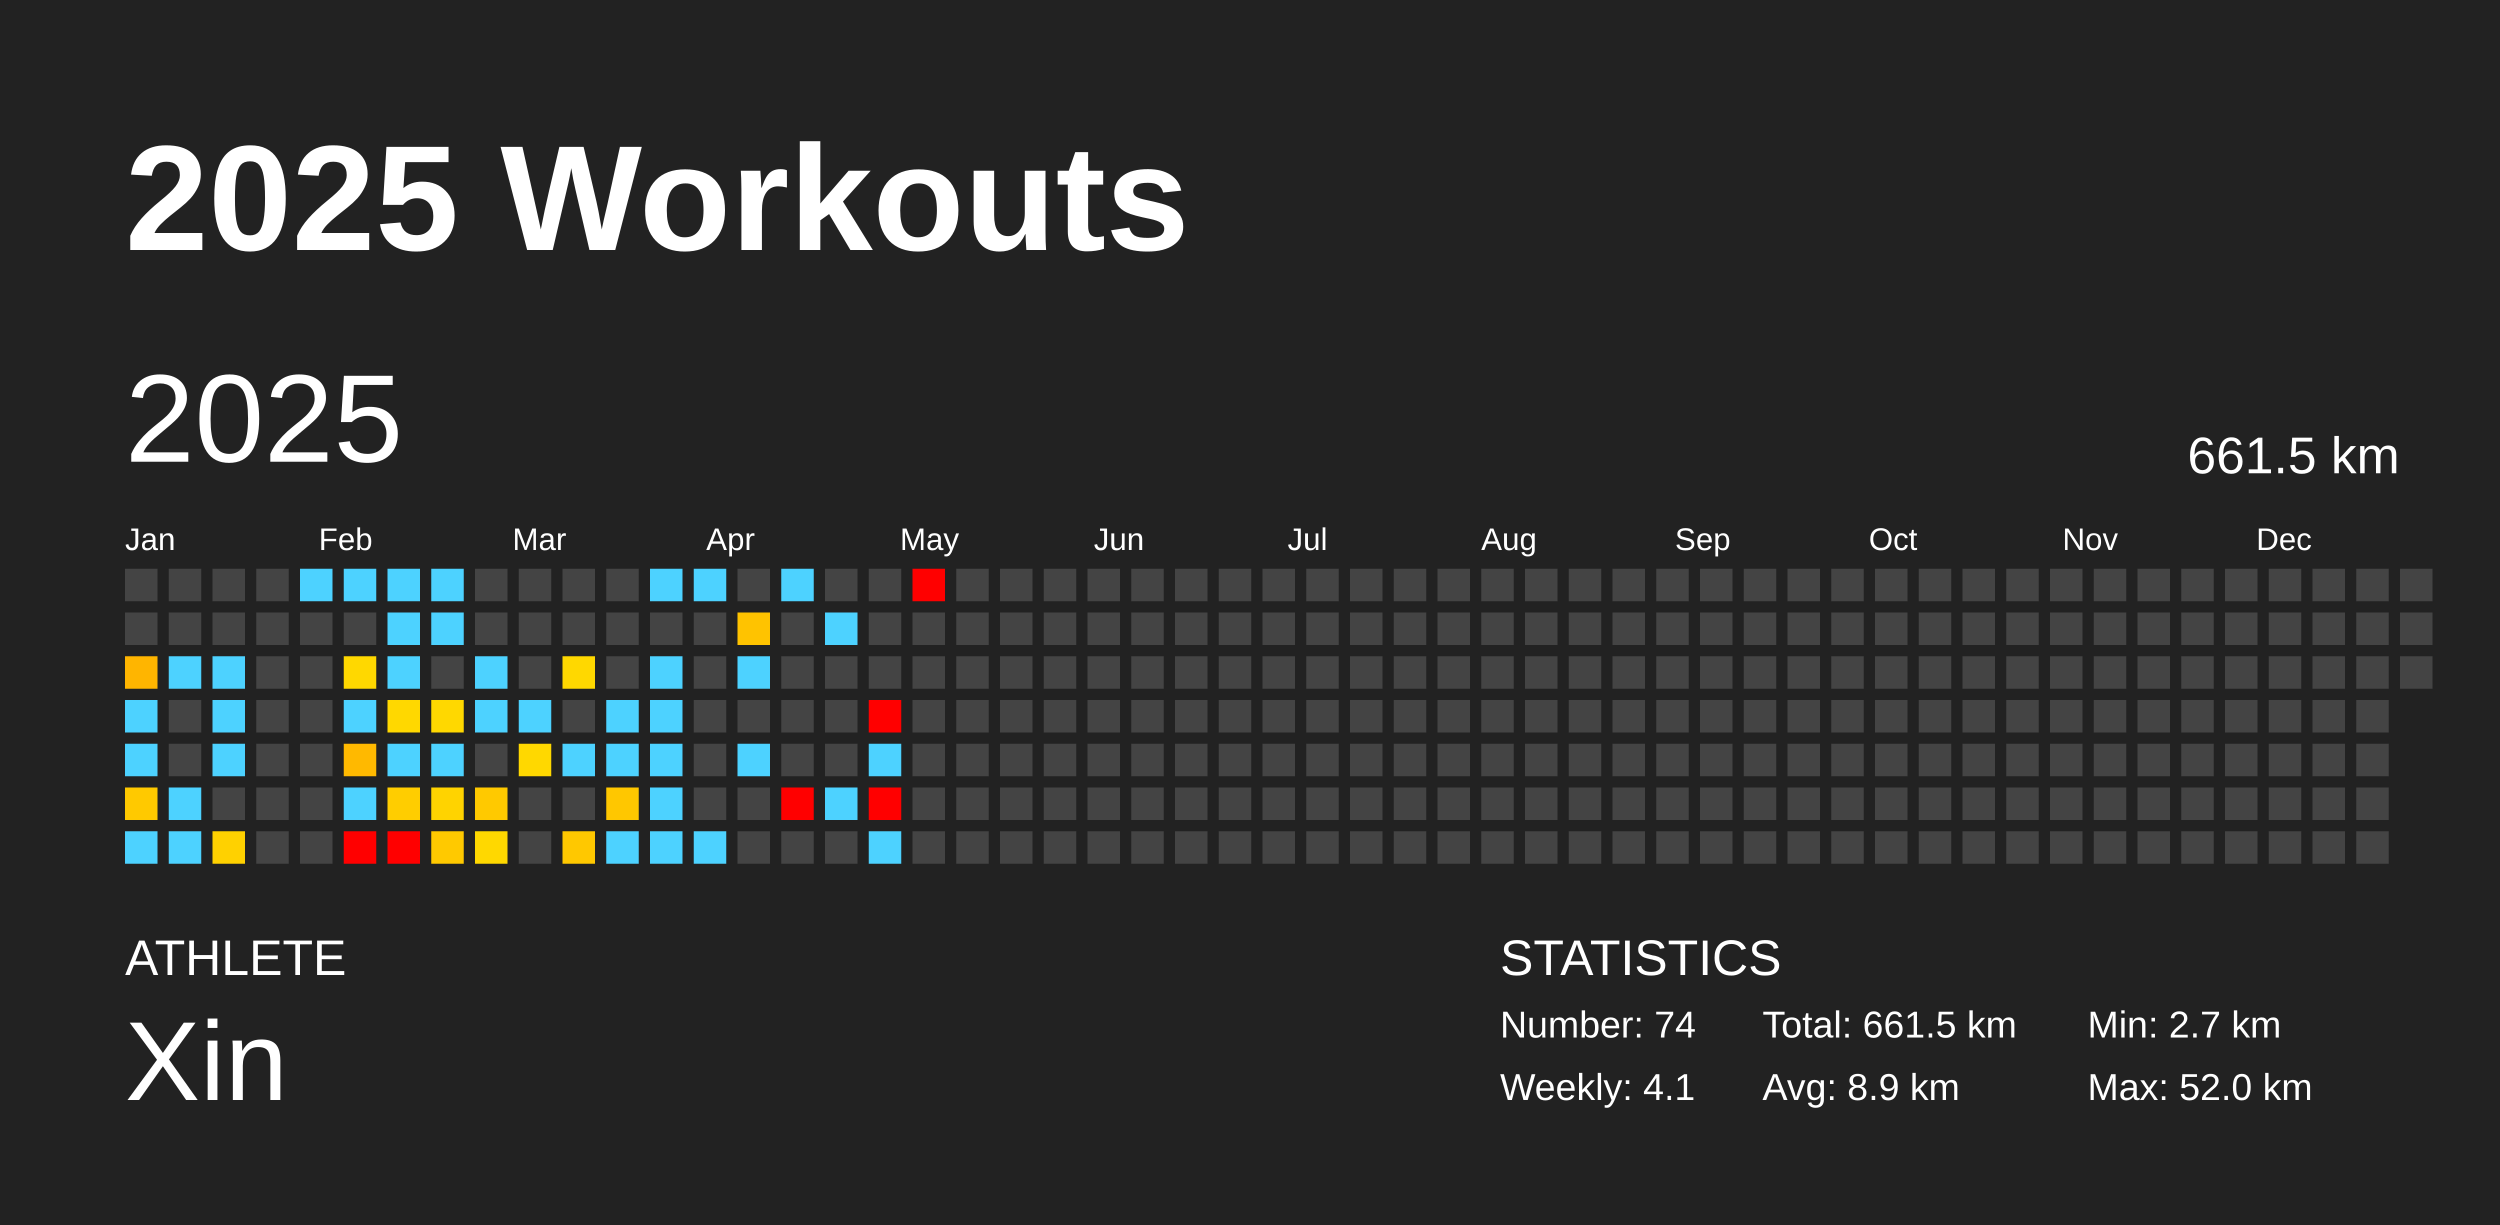
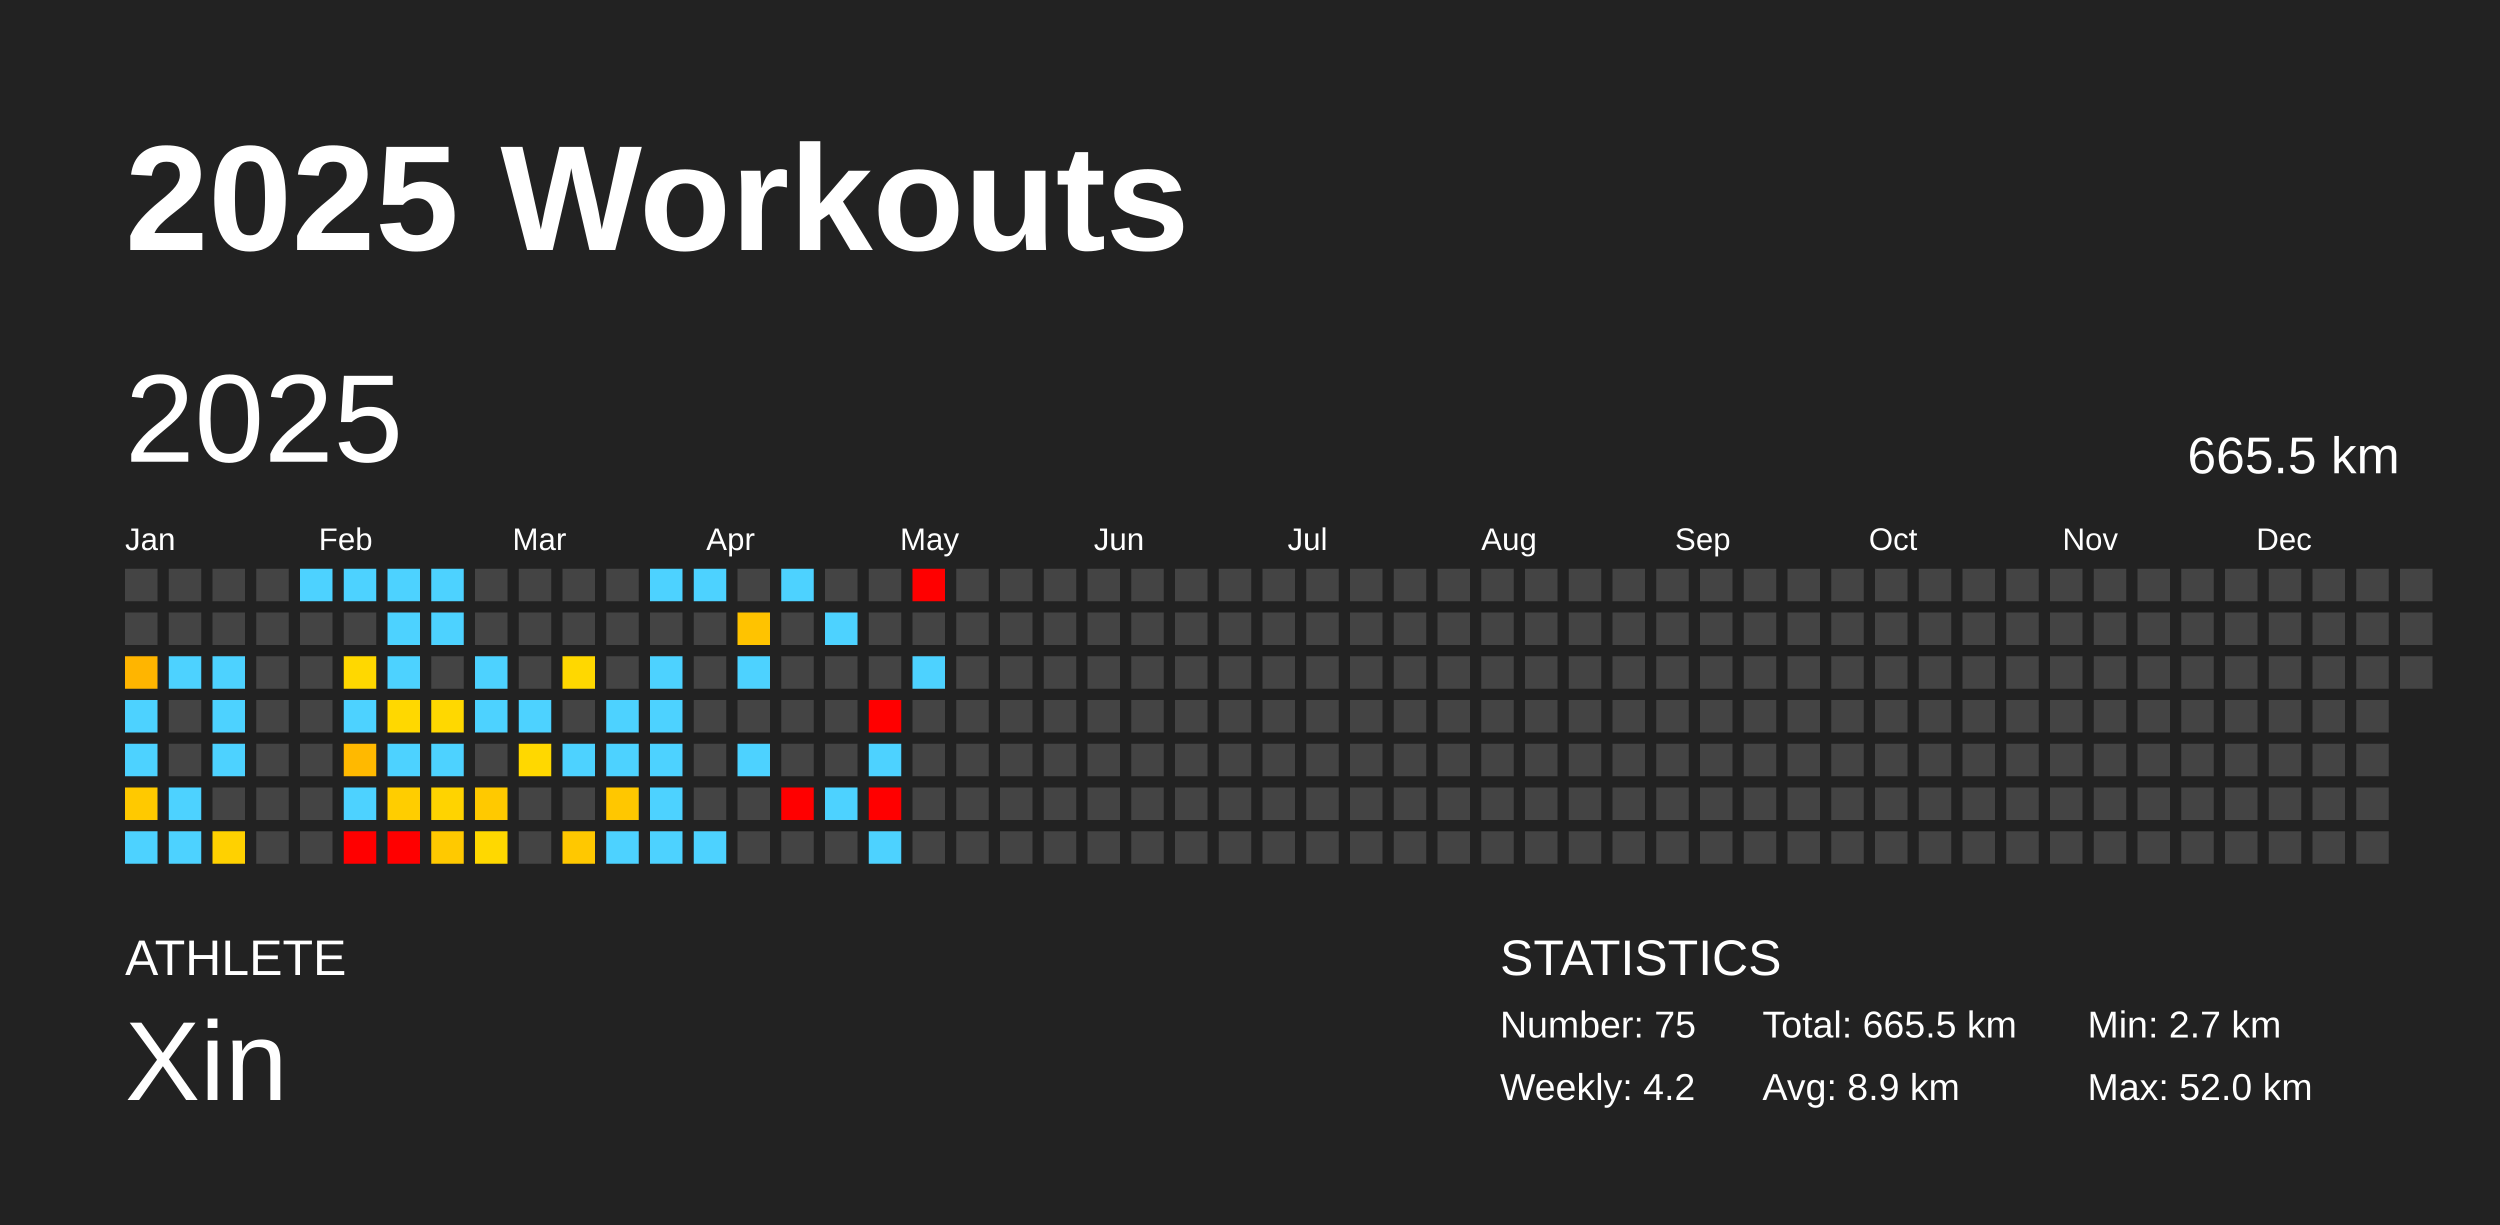
<svg xmlns="http://www.w3.org/2000/svg" baseProfile="full" height="98mm" version="1.1" viewBox="0,0,200,98" width="200mm">
  <defs />
  <rect fill="#222222" height="98" width="200" x="0" y="0" />
  <text fill="#FFFFFF" style="font-size:12px; font-family:Arial; font-weight:bold;" x="10" y="20">2025 Workouts</text>
  <text fill="#FFFFFF" style="font-size:4px; font-family:Arial" x="10" y="78">ATHLETE</text>
  <text fill="#FFFFFF" style="font-size:9px; font-family:Arial" x="10" y="88">Xin</text>
  <text fill="#FFFFFF" style="font-size:4px; font-family:Arial" x="120" y="78">STATISTICS</text>
-   <text fill="#FFFFFF" style="font-size:3px; font-family:Arial" x="120" y="83">Number: 74</text>
-   <text fill="#FFFFFF" style="font-size:3px; font-family:Arial" x="120" y="88">Weekly: 4.1</text>
-   <text fill="#FFFFFF" style="font-size:3px; font-family:Arial" x="141" y="83">Total: 661.5 km</text>
+   <text fill="#FFFFFF" style="font-size:3px; font-family:Arial" x="120" y="83">Number: 75</text>
+   <text fill="#FFFFFF" style="font-size:3px; font-family:Arial" x="120" y="88">Weekly: 4.2</text>
+   <text fill="#FFFFFF" style="font-size:3px; font-family:Arial" x="141" y="83">Total: 665.5 km</text>
  <text fill="#FFFFFF" style="font-size:3px; font-family:Arial" x="141" y="88">Avg: 8.9 km</text>
  <text fill="#FFFFFF" style="font-size:3px; font-family:Arial" x="167" y="83">Min: 2.7 km</text>
  <text fill="#FFFFFF" style="font-size:3px; font-family:Arial" x="167" y="88">Max: 52.0 km</text>
  <text dominant-baseline="hanging" fill="#FFFFFF" style="font-size:10.0px; font-family:Arial;" x="10" y="30">2025</text>
-   <text dominant-baseline="hanging" fill="#FFFFFF" style="font-size:4.125px; font-family:Arial;" x="175" y="35">661.5 km</text>
+   <text dominant-baseline="hanging" fill="#FFFFFF" style="font-size:4.125px; font-family:Arial;" x="175" y="35">665.5 km</text>
  <text fill="#FFFFFF" style="font-size:2.5px; font-family:Arial" x="10.0" y="44">Jan</text>
  <text fill="#FFFFFF" style="font-size:2.5px; font-family:Arial" x="25.5" y="44">Feb</text>
  <text fill="#FFFFFF" style="font-size:2.5px; font-family:Arial" x="41.0" y="44">Mar</text>
  <text fill="#FFFFFF" style="font-size:2.5px; font-family:Arial" x="56.5" y="44">Apr</text>
  <text fill="#FFFFFF" style="font-size:2.5px; font-family:Arial" x="72.0" y="44">May</text>
  <text fill="#FFFFFF" style="font-size:2.5px; font-family:Arial" x="87.5" y="44">Jun</text>
  <text fill="#FFFFFF" style="font-size:2.5px; font-family:Arial" x="103.0" y="44">Jul</text>
  <text fill="#FFFFFF" style="font-size:2.5px; font-family:Arial" x="118.5" y="44">Aug</text>
  <text fill="#FFFFFF" style="font-size:2.5px; font-family:Arial" x="134.0" y="44">Sep</text>
  <text fill="#FFFFFF" style="font-size:2.5px; font-family:Arial" x="149.5" y="44">Oct</text>
  <text fill="#FFFFFF" style="font-size:2.5px; font-family:Arial" x="165.0" y="44">Nov</text>
  <text fill="#FFFFFF" style="font-size:2.5px; font-family:Arial" x="180.5" y="44">Dec</text>
  <rect fill="#444444" height="2.6" width="2.6" x="10.0" y="45.5" />
  <rect fill="#444444" height="2.6" width="2.6" x="10.0" y="49.0" />
  <rect fill="#ffb500" height="2.6" width="2.6" x="10.0" y="52.5" />
  <rect fill="#4dd2ff" height="2.6" width="2.6" x="10.0" y="56.0" />
  <rect fill="#4dd2ff" height="2.6" width="2.6" x="10.0" y="59.5" />
  <rect fill="#ffc900" height="2.6" width="2.6" x="10.0" y="63.0" />
  <rect fill="#4dd2ff" height="2.6" width="2.6" x="10.0" y="66.5" />
  <rect fill="#444444" height="2.6" width="2.6" x="13.5" y="45.5" />
  <rect fill="#444444" height="2.6" width="2.6" x="13.5" y="49.0" />
  <rect fill="#4dd2ff" height="2.6" width="2.6" x="13.5" y="52.5" />
  <rect fill="#444444" height="2.6" width="2.6" x="13.5" y="56.0" />
  <rect fill="#444444" height="2.6" width="2.6" x="13.5" y="59.5" />
  <rect fill="#4dd2ff" height="2.6" width="2.6" x="13.5" y="63.0" />
  <rect fill="#4dd2ff" height="2.6" width="2.6" x="13.5" y="66.5" />
  <rect fill="#444444" height="2.6" width="2.6" x="17.0" y="45.5" />
  <rect fill="#444444" height="2.6" width="2.6" x="17.0" y="49.0" />
  <rect fill="#4dd2ff" height="2.6" width="2.6" x="17.0" y="52.5" />
  <rect fill="#4dd2ff" height="2.6" width="2.6" x="17.0" y="56.0" />
  <rect fill="#4dd2ff" height="2.6" width="2.6" x="17.0" y="59.5" />
  <rect fill="#444444" height="2.6" width="2.6" x="17.0" y="63.0" />
  <rect fill="#ffd100" height="2.6" width="2.6" x="17.0" y="66.5" />
  <rect fill="#444444" height="2.6" width="2.6" x="20.5" y="45.5" />
  <rect fill="#444444" height="2.6" width="2.6" x="20.5" y="49.0" />
  <rect fill="#444444" height="2.6" width="2.6" x="20.5" y="52.5" />
  <rect fill="#444444" height="2.6" width="2.6" x="20.5" y="56.0" />
  <rect fill="#444444" height="2.6" width="2.6" x="20.5" y="59.5" />
  <rect fill="#444444" height="2.6" width="2.6" x="20.5" y="63.0" />
  <rect fill="#444444" height="2.6" width="2.6" x="20.5" y="66.5" />
  <rect fill="#4dd2ff" height="2.6" width="2.6" x="24.0" y="45.5" />
  <rect fill="#444444" height="2.6" width="2.6" x="24.0" y="49.0" />
  <rect fill="#444444" height="2.6" width="2.6" x="24.0" y="52.5" />
  <rect fill="#444444" height="2.6" width="2.6" x="24.0" y="56.0" />
  <rect fill="#444444" height="2.6" width="2.6" x="24.0" y="59.5" />
  <rect fill="#444444" height="2.6" width="2.6" x="24.0" y="63.0" />
  <rect fill="#444444" height="2.6" width="2.6" x="24.0" y="66.5" />
  <rect fill="#4dd2ff" height="2.6" width="2.6" x="27.5" y="45.5" />
  <rect fill="#444444" height="2.6" width="2.6" x="27.5" y="49.0" />
  <rect fill="#ffd800" height="2.6" width="2.6" x="27.5" y="52.5" />
  <rect fill="#4dd2ff" height="2.6" width="2.6" x="27.5" y="56.0" />
  <rect fill="#ffb900" height="2.6" width="2.6" x="27.5" y="59.5" />
  <rect fill="#4dd2ff" height="2.6" width="2.6" x="27.5" y="63.0" />
  <rect fill="red" height="2.6" width="2.6" x="27.5" y="66.5" />
  <rect fill="#4dd2ff" height="2.6" width="2.6" x="31.0" y="45.5" />
  <rect fill="#4dd2ff" height="2.6" width="2.6" x="31.0" y="49.0" />
  <rect fill="#4dd2ff" height="2.6" width="2.6" x="31.0" y="52.5" />
  <rect fill="#ffd800" height="2.6" width="2.6" x="31.0" y="56.0" />
  <rect fill="#4dd2ff" height="2.6" width="2.6" x="31.0" y="59.5" />
  <rect fill="#ffcd00" height="2.6" width="2.6" x="31.0" y="63.0" />
  <rect fill="red" height="2.6" width="2.6" x="31.0" y="66.5" />
  <rect fill="#4dd2ff" height="2.6" width="2.6" x="34.5" y="45.5" />
  <rect fill="#4dd2ff" height="2.6" width="2.6" x="34.5" y="49.0" />
  <rect fill="#444444" height="2.6" width="2.6" x="34.5" y="52.5" />
  <rect fill="#ffd800" height="2.6" width="2.6" x="34.5" y="56.0" />
  <rect fill="#4dd2ff" height="2.6" width="2.6" x="34.5" y="59.5" />
  <rect fill="#ffd300" height="2.6" width="2.6" x="34.5" y="63.0" />
  <rect fill="#ffc900" height="2.6" width="2.6" x="34.5" y="66.5" />
  <rect fill="#444444" height="2.6" width="2.6" x="38.0" y="45.5" />
  <rect fill="#444444" height="2.6" width="2.6" x="38.0" y="49.0" />
  <rect fill="#4dd2ff" height="2.6" width="2.6" x="38.0" y="52.5" />
  <rect fill="#4dd2ff" height="2.6" width="2.6" x="38.0" y="56.0" />
  <rect fill="#444444" height="2.6" width="2.6" x="38.0" y="59.5" />
  <rect fill="#ffc900" height="2.6" width="2.6" x="38.0" y="63.0" />
  <rect fill="#ffd800" height="2.6" width="2.6" x="38.0" y="66.5" />
  <rect fill="#444444" height="2.6" width="2.6" x="41.5" y="45.5" />
  <rect fill="#444444" height="2.6" width="2.6" x="41.5" y="49.0" />
  <rect fill="#444444" height="2.6" width="2.6" x="41.5" y="52.5" />
  <rect fill="#4dd2ff" height="2.6" width="2.6" x="41.5" y="56.0" />
  <rect fill="#ffd800" height="2.6" width="2.6" x="41.5" y="59.5" />
  <rect fill="#444444" height="2.6" width="2.6" x="41.5" y="63.0" />
  <rect fill="#444444" height="2.6" width="2.6" x="41.5" y="66.5" />
  <rect fill="#444444" height="2.6" width="2.6" x="45.0" y="45.5" />
  <rect fill="#444444" height="2.6" width="2.6" x="45.0" y="49.0" />
  <rect fill="#ffd800" height="2.6" width="2.6" x="45.0" y="52.5" />
  <rect fill="#444444" height="2.6" width="2.6" x="45.0" y="56.0" />
  <rect fill="#4dd2ff" height="2.6" width="2.6" x="45.0" y="59.5" />
  <rect fill="#444444" height="2.6" width="2.6" x="45.0" y="63.0" />
  <rect fill="#ffc800" height="2.6" width="2.6" x="45.0" y="66.5" />
  <rect fill="#444444" height="2.6" width="2.6" x="48.5" y="45.5" />
  <rect fill="#444444" height="2.6" width="2.6" x="48.5" y="49.0" />
  <rect fill="#444444" height="2.6" width="2.6" x="48.5" y="52.5" />
  <rect fill="#4dd2ff" height="2.6" width="2.6" x="48.5" y="56.0" />
  <rect fill="#4dd2ff" height="2.6" width="2.6" x="48.5" y="59.5" />
  <rect fill="#ffc700" height="2.6" width="2.6" x="48.5" y="63.0" />
  <rect fill="#4dd2ff" height="2.6" width="2.6" x="48.5" y="66.5" />
  <rect fill="#4dd2ff" height="2.6" width="2.6" x="52.0" y="45.5" />
  <rect fill="#444444" height="2.6" width="2.6" x="52.0" y="49.0" />
  <rect fill="#4dd2ff" height="2.6" width="2.6" x="52.0" y="52.5" />
  <rect fill="#4dd2ff" height="2.6" width="2.6" x="52.0" y="56.0" />
  <rect fill="#4dd2ff" height="2.6" width="2.6" x="52.0" y="59.5" />
  <rect fill="#4dd2ff" height="2.6" width="2.6" x="52.0" y="63.0" />
  <rect fill="#4dd2ff" height="2.6" width="2.6" x="52.0" y="66.5" />
  <rect fill="#4dd2ff" height="2.6" width="2.6" x="55.5" y="45.5" />
  <rect fill="#444444" height="2.6" width="2.6" x="55.5" y="49.0" />
  <rect fill="#444444" height="2.6" width="2.6" x="55.5" y="52.5" />
  <rect fill="#444444" height="2.6" width="2.6" x="55.5" y="56.0" />
  <rect fill="#444444" height="2.6" width="2.6" x="55.5" y="59.5" />
  <rect fill="#444444" height="2.6" width="2.6" x="55.5" y="63.0" />
  <rect fill="#4dd2ff" height="2.6" width="2.6" x="55.5" y="66.5" />
  <rect fill="#444444" height="2.6" width="2.6" x="59.0" y="45.5" />
  <rect fill="#ffc300" height="2.6" width="2.6" x="59.0" y="49.0" />
  <rect fill="#4dd2ff" height="2.6" width="2.6" x="59.0" y="52.5" />
  <rect fill="#444444" height="2.6" width="2.6" x="59.0" y="56.0" />
  <rect fill="#4dd2ff" height="2.6" width="2.6" x="59.0" y="59.5" />
  <rect fill="#444444" height="2.6" width="2.6" x="59.0" y="63.0" />
  <rect fill="#444444" height="2.6" width="2.6" x="59.0" y="66.5" />
  <rect fill="#4dd2ff" height="2.6" width="2.6" x="62.5" y="45.5" />
  <rect fill="#444444" height="2.6" width="2.6" x="62.5" y="49.0" />
  <rect fill="#444444" height="2.6" width="2.6" x="62.5" y="52.5" />
  <rect fill="#444444" height="2.6" width="2.6" x="62.5" y="56.0" />
  <rect fill="#444444" height="2.6" width="2.6" x="62.5" y="59.5" />
  <rect fill="red" height="2.6" width="2.6" x="62.5" y="63.0" />
  <rect fill="#444444" height="2.6" width="2.6" x="62.5" y="66.5" />
  <rect fill="#444444" height="2.6" width="2.6" x="66.0" y="45.5" />
  <rect fill="#4dd2ff" height="2.6" width="2.6" x="66.0" y="49.0" />
  <rect fill="#444444" height="2.6" width="2.6" x="66.0" y="52.5" />
  <rect fill="#444444" height="2.6" width="2.6" x="66.0" y="56.0" />
  <rect fill="#444444" height="2.6" width="2.6" x="66.0" y="59.5" />
  <rect fill="#4dd2ff" height="2.6" width="2.6" x="66.0" y="63.0" />
  <rect fill="#444444" height="2.6" width="2.6" x="66.0" y="66.5" />
  <rect fill="#444444" height="2.6" width="2.6" x="69.5" y="45.5" />
  <rect fill="#444444" height="2.6" width="2.6" x="69.5" y="49.0" />
  <rect fill="#444444" height="2.6" width="2.6" x="69.5" y="52.5" />
  <rect fill="red" height="2.6" width="2.6" x="69.5" y="56.0" />
  <rect fill="#4dd2ff" height="2.6" width="2.6" x="69.5" y="59.5" />
  <rect fill="red" height="2.6" width="2.6" x="69.5" y="63.0" />
  <rect fill="#4dd2ff" height="2.6" width="2.6" x="69.5" y="66.5" />
  <rect fill="red" height="2.6" width="2.6" x="73.0" y="45.5" />
  <rect fill="#444444" height="2.6" width="2.6" x="73.0" y="49.0" />
-   <rect fill="#444444" height="2.6" width="2.6" x="73.0" y="52.5" />
+   <rect fill="#4dd2ff" height="2.6" width="2.6" x="73.0" y="52.5" />
  <rect fill="#444444" height="2.6" width="2.6" x="73.0" y="56.0" />
  <rect fill="#444444" height="2.6" width="2.6" x="73.0" y="59.5" />
  <rect fill="#444444" height="2.6" width="2.6" x="73.0" y="63.0" />
  <rect fill="#444444" height="2.6" width="2.6" x="73.0" y="66.5" />
  <rect fill="#444444" height="2.6" width="2.6" x="76.5" y="45.5" />
  <rect fill="#444444" height="2.6" width="2.6" x="76.5" y="49.0" />
  <rect fill="#444444" height="2.6" width="2.6" x="76.5" y="52.5" />
  <rect fill="#444444" height="2.6" width="2.6" x="76.5" y="56.0" />
  <rect fill="#444444" height="2.6" width="2.6" x="76.5" y="59.5" />
  <rect fill="#444444" height="2.6" width="2.6" x="76.5" y="63.0" />
  <rect fill="#444444" height="2.6" width="2.6" x="76.5" y="66.5" />
  <rect fill="#444444" height="2.6" width="2.6" x="80.0" y="45.5" />
  <rect fill="#444444" height="2.6" width="2.6" x="80.0" y="49.0" />
  <rect fill="#444444" height="2.6" width="2.6" x="80.0" y="52.5" />
  <rect fill="#444444" height="2.6" width="2.6" x="80.0" y="56.0" />
  <rect fill="#444444" height="2.6" width="2.6" x="80.0" y="59.5" />
  <rect fill="#444444" height="2.6" width="2.6" x="80.0" y="63.0" />
  <rect fill="#444444" height="2.6" width="2.6" x="80.0" y="66.5" />
  <rect fill="#444444" height="2.6" width="2.6" x="83.5" y="45.5" />
  <rect fill="#444444" height="2.6" width="2.6" x="83.5" y="49.0" />
  <rect fill="#444444" height="2.6" width="2.6" x="83.5" y="52.5" />
  <rect fill="#444444" height="2.6" width="2.6" x="83.5" y="56.0" />
  <rect fill="#444444" height="2.6" width="2.6" x="83.5" y="59.5" />
  <rect fill="#444444" height="2.6" width="2.6" x="83.5" y="63.0" />
  <rect fill="#444444" height="2.6" width="2.6" x="83.5" y="66.5" />
  <rect fill="#444444" height="2.6" width="2.6" x="87.0" y="45.5" />
  <rect fill="#444444" height="2.6" width="2.6" x="87.0" y="49.0" />
  <rect fill="#444444" height="2.6" width="2.6" x="87.0" y="52.5" />
  <rect fill="#444444" height="2.6" width="2.6" x="87.0" y="56.0" />
  <rect fill="#444444" height="2.6" width="2.6" x="87.0" y="59.5" />
  <rect fill="#444444" height="2.6" width="2.6" x="87.0" y="63.0" />
  <rect fill="#444444" height="2.6" width="2.6" x="87.0" y="66.5" />
  <rect fill="#444444" height="2.6" width="2.6" x="90.5" y="45.5" />
  <rect fill="#444444" height="2.6" width="2.6" x="90.5" y="49.0" />
  <rect fill="#444444" height="2.6" width="2.6" x="90.5" y="52.5" />
  <rect fill="#444444" height="2.6" width="2.6" x="90.5" y="56.0" />
  <rect fill="#444444" height="2.6" width="2.6" x="90.5" y="59.5" />
  <rect fill="#444444" height="2.6" width="2.6" x="90.5" y="63.0" />
  <rect fill="#444444" height="2.6" width="2.6" x="90.5" y="66.5" />
  <rect fill="#444444" height="2.6" width="2.6" x="94.0" y="45.5" />
  <rect fill="#444444" height="2.6" width="2.6" x="94.0" y="49.0" />
  <rect fill="#444444" height="2.6" width="2.6" x="94.0" y="52.5" />
  <rect fill="#444444" height="2.6" width="2.6" x="94.0" y="56.0" />
  <rect fill="#444444" height="2.6" width="2.6" x="94.0" y="59.5" />
  <rect fill="#444444" height="2.6" width="2.6" x="94.0" y="63.0" />
  <rect fill="#444444" height="2.6" width="2.6" x="94.0" y="66.5" />
  <rect fill="#444444" height="2.6" width="2.6" x="97.5" y="45.5" />
  <rect fill="#444444" height="2.6" width="2.6" x="97.5" y="49.0" />
  <rect fill="#444444" height="2.6" width="2.6" x="97.5" y="52.5" />
  <rect fill="#444444" height="2.6" width="2.6" x="97.5" y="56.0" />
  <rect fill="#444444" height="2.6" width="2.6" x="97.5" y="59.5" />
  <rect fill="#444444" height="2.6" width="2.6" x="97.5" y="63.0" />
  <rect fill="#444444" height="2.6" width="2.6" x="97.5" y="66.5" />
  <rect fill="#444444" height="2.6" width="2.6" x="101.0" y="45.5" />
  <rect fill="#444444" height="2.6" width="2.6" x="101.0" y="49.0" />
  <rect fill="#444444" height="2.6" width="2.6" x="101.0" y="52.5" />
  <rect fill="#444444" height="2.6" width="2.6" x="101.0" y="56.0" />
  <rect fill="#444444" height="2.6" width="2.6" x="101.0" y="59.5" />
  <rect fill="#444444" height="2.6" width="2.6" x="101.0" y="63.0" />
  <rect fill="#444444" height="2.6" width="2.6" x="101.0" y="66.5" />
  <rect fill="#444444" height="2.6" width="2.6" x="104.5" y="45.5" />
  <rect fill="#444444" height="2.6" width="2.6" x="104.5" y="49.0" />
  <rect fill="#444444" height="2.6" width="2.6" x="104.5" y="52.5" />
  <rect fill="#444444" height="2.6" width="2.6" x="104.5" y="56.0" />
  <rect fill="#444444" height="2.6" width="2.6" x="104.5" y="59.5" />
  <rect fill="#444444" height="2.6" width="2.6" x="104.5" y="63.0" />
  <rect fill="#444444" height="2.6" width="2.6" x="104.5" y="66.5" />
  <rect fill="#444444" height="2.6" width="2.6" x="108.0" y="45.5" />
  <rect fill="#444444" height="2.6" width="2.6" x="108.0" y="49.0" />
  <rect fill="#444444" height="2.6" width="2.6" x="108.0" y="52.5" />
  <rect fill="#444444" height="2.6" width="2.6" x="108.0" y="56.0" />
  <rect fill="#444444" height="2.6" width="2.6" x="108.0" y="59.5" />
  <rect fill="#444444" height="2.6" width="2.6" x="108.0" y="63.0" />
  <rect fill="#444444" height="2.6" width="2.6" x="108.0" y="66.5" />
  <rect fill="#444444" height="2.6" width="2.6" x="111.5" y="45.5" />
  <rect fill="#444444" height="2.6" width="2.6" x="111.5" y="49.0" />
  <rect fill="#444444" height="2.6" width="2.6" x="111.5" y="52.5" />
  <rect fill="#444444" height="2.6" width="2.6" x="111.5" y="56.0" />
  <rect fill="#444444" height="2.6" width="2.6" x="111.5" y="59.5" />
  <rect fill="#444444" height="2.6" width="2.6" x="111.5" y="63.0" />
  <rect fill="#444444" height="2.6" width="2.6" x="111.5" y="66.5" />
  <rect fill="#444444" height="2.6" width="2.6" x="115.0" y="45.5" />
  <rect fill="#444444" height="2.6" width="2.6" x="115.0" y="49.0" />
  <rect fill="#444444" height="2.6" width="2.6" x="115.0" y="52.5" />
  <rect fill="#444444" height="2.6" width="2.6" x="115.0" y="56.0" />
  <rect fill="#444444" height="2.6" width="2.6" x="115.0" y="59.5" />
  <rect fill="#444444" height="2.6" width="2.6" x="115.0" y="63.0" />
  <rect fill="#444444" height="2.6" width="2.6" x="115.0" y="66.5" />
  <rect fill="#444444" height="2.6" width="2.6" x="118.5" y="45.5" />
  <rect fill="#444444" height="2.6" width="2.6" x="118.5" y="49.0" />
  <rect fill="#444444" height="2.6" width="2.6" x="118.5" y="52.5" />
  <rect fill="#444444" height="2.6" width="2.6" x="118.5" y="56.0" />
  <rect fill="#444444" height="2.6" width="2.6" x="118.5" y="59.5" />
  <rect fill="#444444" height="2.6" width="2.6" x="118.5" y="63.0" />
  <rect fill="#444444" height="2.6" width="2.6" x="118.5" y="66.5" />
  <rect fill="#444444" height="2.6" width="2.6" x="122.0" y="45.5" />
  <rect fill="#444444" height="2.6" width="2.6" x="122.0" y="49.0" />
  <rect fill="#444444" height="2.6" width="2.6" x="122.0" y="52.5" />
  <rect fill="#444444" height="2.6" width="2.6" x="122.0" y="56.0" />
  <rect fill="#444444" height="2.6" width="2.6" x="122.0" y="59.5" />
  <rect fill="#444444" height="2.6" width="2.6" x="122.0" y="63.0" />
  <rect fill="#444444" height="2.6" width="2.6" x="122.0" y="66.5" />
  <rect fill="#444444" height="2.6" width="2.6" x="125.5" y="45.5" />
  <rect fill="#444444" height="2.6" width="2.6" x="125.5" y="49.0" />
  <rect fill="#444444" height="2.6" width="2.6" x="125.5" y="52.5" />
  <rect fill="#444444" height="2.6" width="2.6" x="125.5" y="56.0" />
  <rect fill="#444444" height="2.6" width="2.6" x="125.5" y="59.5" />
  <rect fill="#444444" height="2.6" width="2.6" x="125.5" y="63.0" />
  <rect fill="#444444" height="2.6" width="2.6" x="125.5" y="66.5" />
  <rect fill="#444444" height="2.6" width="2.6" x="129.0" y="45.5" />
  <rect fill="#444444" height="2.6" width="2.6" x="129.0" y="49.0" />
  <rect fill="#444444" height="2.6" width="2.6" x="129.0" y="52.5" />
  <rect fill="#444444" height="2.6" width="2.6" x="129.0" y="56.0" />
  <rect fill="#444444" height="2.6" width="2.6" x="129.0" y="59.5" />
  <rect fill="#444444" height="2.6" width="2.6" x="129.0" y="63.0" />
  <rect fill="#444444" height="2.6" width="2.6" x="129.0" y="66.5" />
  <rect fill="#444444" height="2.6" width="2.6" x="132.5" y="45.5" />
  <rect fill="#444444" height="2.6" width="2.6" x="132.5" y="49.0" />
  <rect fill="#444444" height="2.6" width="2.6" x="132.5" y="52.5" />
  <rect fill="#444444" height="2.6" width="2.6" x="132.5" y="56.0" />
  <rect fill="#444444" height="2.6" width="2.6" x="132.5" y="59.5" />
  <rect fill="#444444" height="2.6" width="2.6" x="132.5" y="63.0" />
  <rect fill="#444444" height="2.6" width="2.6" x="132.5" y="66.5" />
  <rect fill="#444444" height="2.6" width="2.6" x="136.0" y="45.5" />
  <rect fill="#444444" height="2.6" width="2.6" x="136.0" y="49.0" />
  <rect fill="#444444" height="2.6" width="2.6" x="136.0" y="52.5" />
  <rect fill="#444444" height="2.6" width="2.6" x="136.0" y="56.0" />
  <rect fill="#444444" height="2.6" width="2.6" x="136.0" y="59.5" />
  <rect fill="#444444" height="2.6" width="2.6" x="136.0" y="63.0" />
  <rect fill="#444444" height="2.6" width="2.6" x="136.0" y="66.5" />
  <rect fill="#444444" height="2.6" width="2.6" x="139.5" y="45.5" />
  <rect fill="#444444" height="2.6" width="2.6" x="139.5" y="49.0" />
  <rect fill="#444444" height="2.6" width="2.6" x="139.5" y="52.5" />
  <rect fill="#444444" height="2.6" width="2.6" x="139.5" y="56.0" />
  <rect fill="#444444" height="2.6" width="2.6" x="139.5" y="59.5" />
  <rect fill="#444444" height="2.6" width="2.6" x="139.5" y="63.0" />
  <rect fill="#444444" height="2.6" width="2.6" x="139.5" y="66.5" />
  <rect fill="#444444" height="2.6" width="2.6" x="143.0" y="45.5" />
  <rect fill="#444444" height="2.6" width="2.6" x="143.0" y="49.0" />
  <rect fill="#444444" height="2.6" width="2.6" x="143.0" y="52.5" />
  <rect fill="#444444" height="2.6" width="2.6" x="143.0" y="56.0" />
  <rect fill="#444444" height="2.6" width="2.6" x="143.0" y="59.5" />
  <rect fill="#444444" height="2.6" width="2.6" x="143.0" y="63.0" />
  <rect fill="#444444" height="2.6" width="2.6" x="143.0" y="66.5" />
  <rect fill="#444444" height="2.6" width="2.6" x="146.5" y="45.5" />
  <rect fill="#444444" height="2.6" width="2.6" x="146.5" y="49.0" />
  <rect fill="#444444" height="2.6" width="2.6" x="146.5" y="52.5" />
  <rect fill="#444444" height="2.6" width="2.6" x="146.5" y="56.0" />
  <rect fill="#444444" height="2.6" width="2.6" x="146.5" y="59.5" />
  <rect fill="#444444" height="2.6" width="2.6" x="146.5" y="63.0" />
  <rect fill="#444444" height="2.6" width="2.6" x="146.5" y="66.5" />
  <rect fill="#444444" height="2.6" width="2.6" x="150.0" y="45.5" />
  <rect fill="#444444" height="2.6" width="2.6" x="150.0" y="49.0" />
  <rect fill="#444444" height="2.6" width="2.6" x="150.0" y="52.5" />
  <rect fill="#444444" height="2.6" width="2.6" x="150.0" y="56.0" />
  <rect fill="#444444" height="2.6" width="2.6" x="150.0" y="59.5" />
  <rect fill="#444444" height="2.6" width="2.6" x="150.0" y="63.0" />
  <rect fill="#444444" height="2.6" width="2.6" x="150.0" y="66.5" />
  <rect fill="#444444" height="2.6" width="2.6" x="153.5" y="45.5" />
  <rect fill="#444444" height="2.6" width="2.6" x="153.5" y="49.0" />
  <rect fill="#444444" height="2.6" width="2.6" x="153.5" y="52.5" />
  <rect fill="#444444" height="2.6" width="2.6" x="153.5" y="56.0" />
  <rect fill="#444444" height="2.6" width="2.6" x="153.5" y="59.5" />
  <rect fill="#444444" height="2.6" width="2.6" x="153.5" y="63.0" />
  <rect fill="#444444" height="2.6" width="2.6" x="153.5" y="66.5" />
  <rect fill="#444444" height="2.6" width="2.6" x="157.0" y="45.5" />
  <rect fill="#444444" height="2.6" width="2.6" x="157.0" y="49.0" />
  <rect fill="#444444" height="2.6" width="2.6" x="157.0" y="52.5" />
  <rect fill="#444444" height="2.6" width="2.6" x="157.0" y="56.0" />
  <rect fill="#444444" height="2.6" width="2.6" x="157.0" y="59.5" />
  <rect fill="#444444" height="2.6" width="2.6" x="157.0" y="63.0" />
  <rect fill="#444444" height="2.6" width="2.6" x="157.0" y="66.5" />
  <rect fill="#444444" height="2.6" width="2.6" x="160.5" y="45.5" />
  <rect fill="#444444" height="2.6" width="2.6" x="160.5" y="49.0" />
  <rect fill="#444444" height="2.6" width="2.6" x="160.5" y="52.5" />
  <rect fill="#444444" height="2.6" width="2.6" x="160.5" y="56.0" />
  <rect fill="#444444" height="2.6" width="2.6" x="160.5" y="59.5" />
  <rect fill="#444444" height="2.6" width="2.6" x="160.5" y="63.0" />
  <rect fill="#444444" height="2.6" width="2.6" x="160.5" y="66.5" />
  <rect fill="#444444" height="2.6" width="2.6" x="164.0" y="45.5" />
  <rect fill="#444444" height="2.6" width="2.6" x="164.0" y="49.0" />
  <rect fill="#444444" height="2.6" width="2.6" x="164.0" y="52.5" />
  <rect fill="#444444" height="2.6" width="2.6" x="164.0" y="56.0" />
  <rect fill="#444444" height="2.6" width="2.6" x="164.0" y="59.5" />
  <rect fill="#444444" height="2.6" width="2.6" x="164.0" y="63.0" />
  <rect fill="#444444" height="2.6" width="2.6" x="164.0" y="66.5" />
  <rect fill="#444444" height="2.6" width="2.6" x="167.5" y="45.5" />
  <rect fill="#444444" height="2.6" width="2.6" x="167.5" y="49.0" />
  <rect fill="#444444" height="2.6" width="2.6" x="167.5" y="52.5" />
  <rect fill="#444444" height="2.6" width="2.6" x="167.5" y="56.0" />
  <rect fill="#444444" height="2.6" width="2.6" x="167.5" y="59.5" />
  <rect fill="#444444" height="2.6" width="2.6" x="167.5" y="63.0" />
  <rect fill="#444444" height="2.6" width="2.6" x="167.5" y="66.5" />
  <rect fill="#444444" height="2.6" width="2.6" x="171.0" y="45.5" />
  <rect fill="#444444" height="2.6" width="2.6" x="171.0" y="49.0" />
  <rect fill="#444444" height="2.6" width="2.6" x="171.0" y="52.5" />
  <rect fill="#444444" height="2.6" width="2.6" x="171.0" y="56.0" />
  <rect fill="#444444" height="2.6" width="2.6" x="171.0" y="59.5" />
  <rect fill="#444444" height="2.6" width="2.6" x="171.0" y="63.0" />
  <rect fill="#444444" height="2.6" width="2.6" x="171.0" y="66.5" />
  <rect fill="#444444" height="2.6" width="2.6" x="174.5" y="45.5" />
  <rect fill="#444444" height="2.6" width="2.6" x="174.5" y="49.0" />
  <rect fill="#444444" height="2.6" width="2.6" x="174.5" y="52.5" />
  <rect fill="#444444" height="2.6" width="2.6" x="174.5" y="56.0" />
  <rect fill="#444444" height="2.6" width="2.6" x="174.5" y="59.5" />
  <rect fill="#444444" height="2.6" width="2.6" x="174.5" y="63.0" />
  <rect fill="#444444" height="2.6" width="2.6" x="174.5" y="66.5" />
  <rect fill="#444444" height="2.6" width="2.6" x="178.0" y="45.5" />
  <rect fill="#444444" height="2.6" width="2.6" x="178.0" y="49.0" />
  <rect fill="#444444" height="2.6" width="2.6" x="178.0" y="52.5" />
  <rect fill="#444444" height="2.6" width="2.6" x="178.0" y="56.0" />
  <rect fill="#444444" height="2.6" width="2.6" x="178.0" y="59.5" />
  <rect fill="#444444" height="2.6" width="2.6" x="178.0" y="63.0" />
  <rect fill="#444444" height="2.6" width="2.6" x="178.0" y="66.5" />
  <rect fill="#444444" height="2.6" width="2.6" x="181.5" y="45.5" />
  <rect fill="#444444" height="2.6" width="2.6" x="181.5" y="49.0" />
  <rect fill="#444444" height="2.6" width="2.6" x="181.5" y="52.5" />
  <rect fill="#444444" height="2.6" width="2.6" x="181.5" y="56.0" />
  <rect fill="#444444" height="2.6" width="2.6" x="181.5" y="59.5" />
  <rect fill="#444444" height="2.6" width="2.6" x="181.5" y="63.0" />
  <rect fill="#444444" height="2.6" width="2.6" x="181.5" y="66.5" />
  <rect fill="#444444" height="2.6" width="2.6" x="185.0" y="45.5" />
  <rect fill="#444444" height="2.6" width="2.6" x="185.0" y="49.0" />
  <rect fill="#444444" height="2.6" width="2.6" x="185.0" y="52.5" />
  <rect fill="#444444" height="2.6" width="2.6" x="185.0" y="56.0" />
  <rect fill="#444444" height="2.6" width="2.6" x="185.0" y="59.5" />
  <rect fill="#444444" height="2.6" width="2.6" x="185.0" y="63.0" />
  <rect fill="#444444" height="2.6" width="2.6" x="185.0" y="66.5" />
  <rect fill="#444444" height="2.6" width="2.6" x="188.5" y="45.5" />
  <rect fill="#444444" height="2.6" width="2.6" x="188.5" y="49.0" />
  <rect fill="#444444" height="2.6" width="2.6" x="188.5" y="52.5" />
  <rect fill="#444444" height="2.6" width="2.6" x="188.5" y="56.0" />
  <rect fill="#444444" height="2.6" width="2.6" x="188.5" y="59.5" />
  <rect fill="#444444" height="2.6" width="2.6" x="188.5" y="63.0" />
  <rect fill="#444444" height="2.6" width="2.6" x="188.5" y="66.5" />
  <rect fill="#444444" height="2.6" width="2.6" x="192.0" y="45.5" />
  <rect fill="#444444" height="2.6" width="2.6" x="192.0" y="49.0" />
  <rect fill="#444444" height="2.6" width="2.6" x="192.0" y="52.5" />
</svg>
